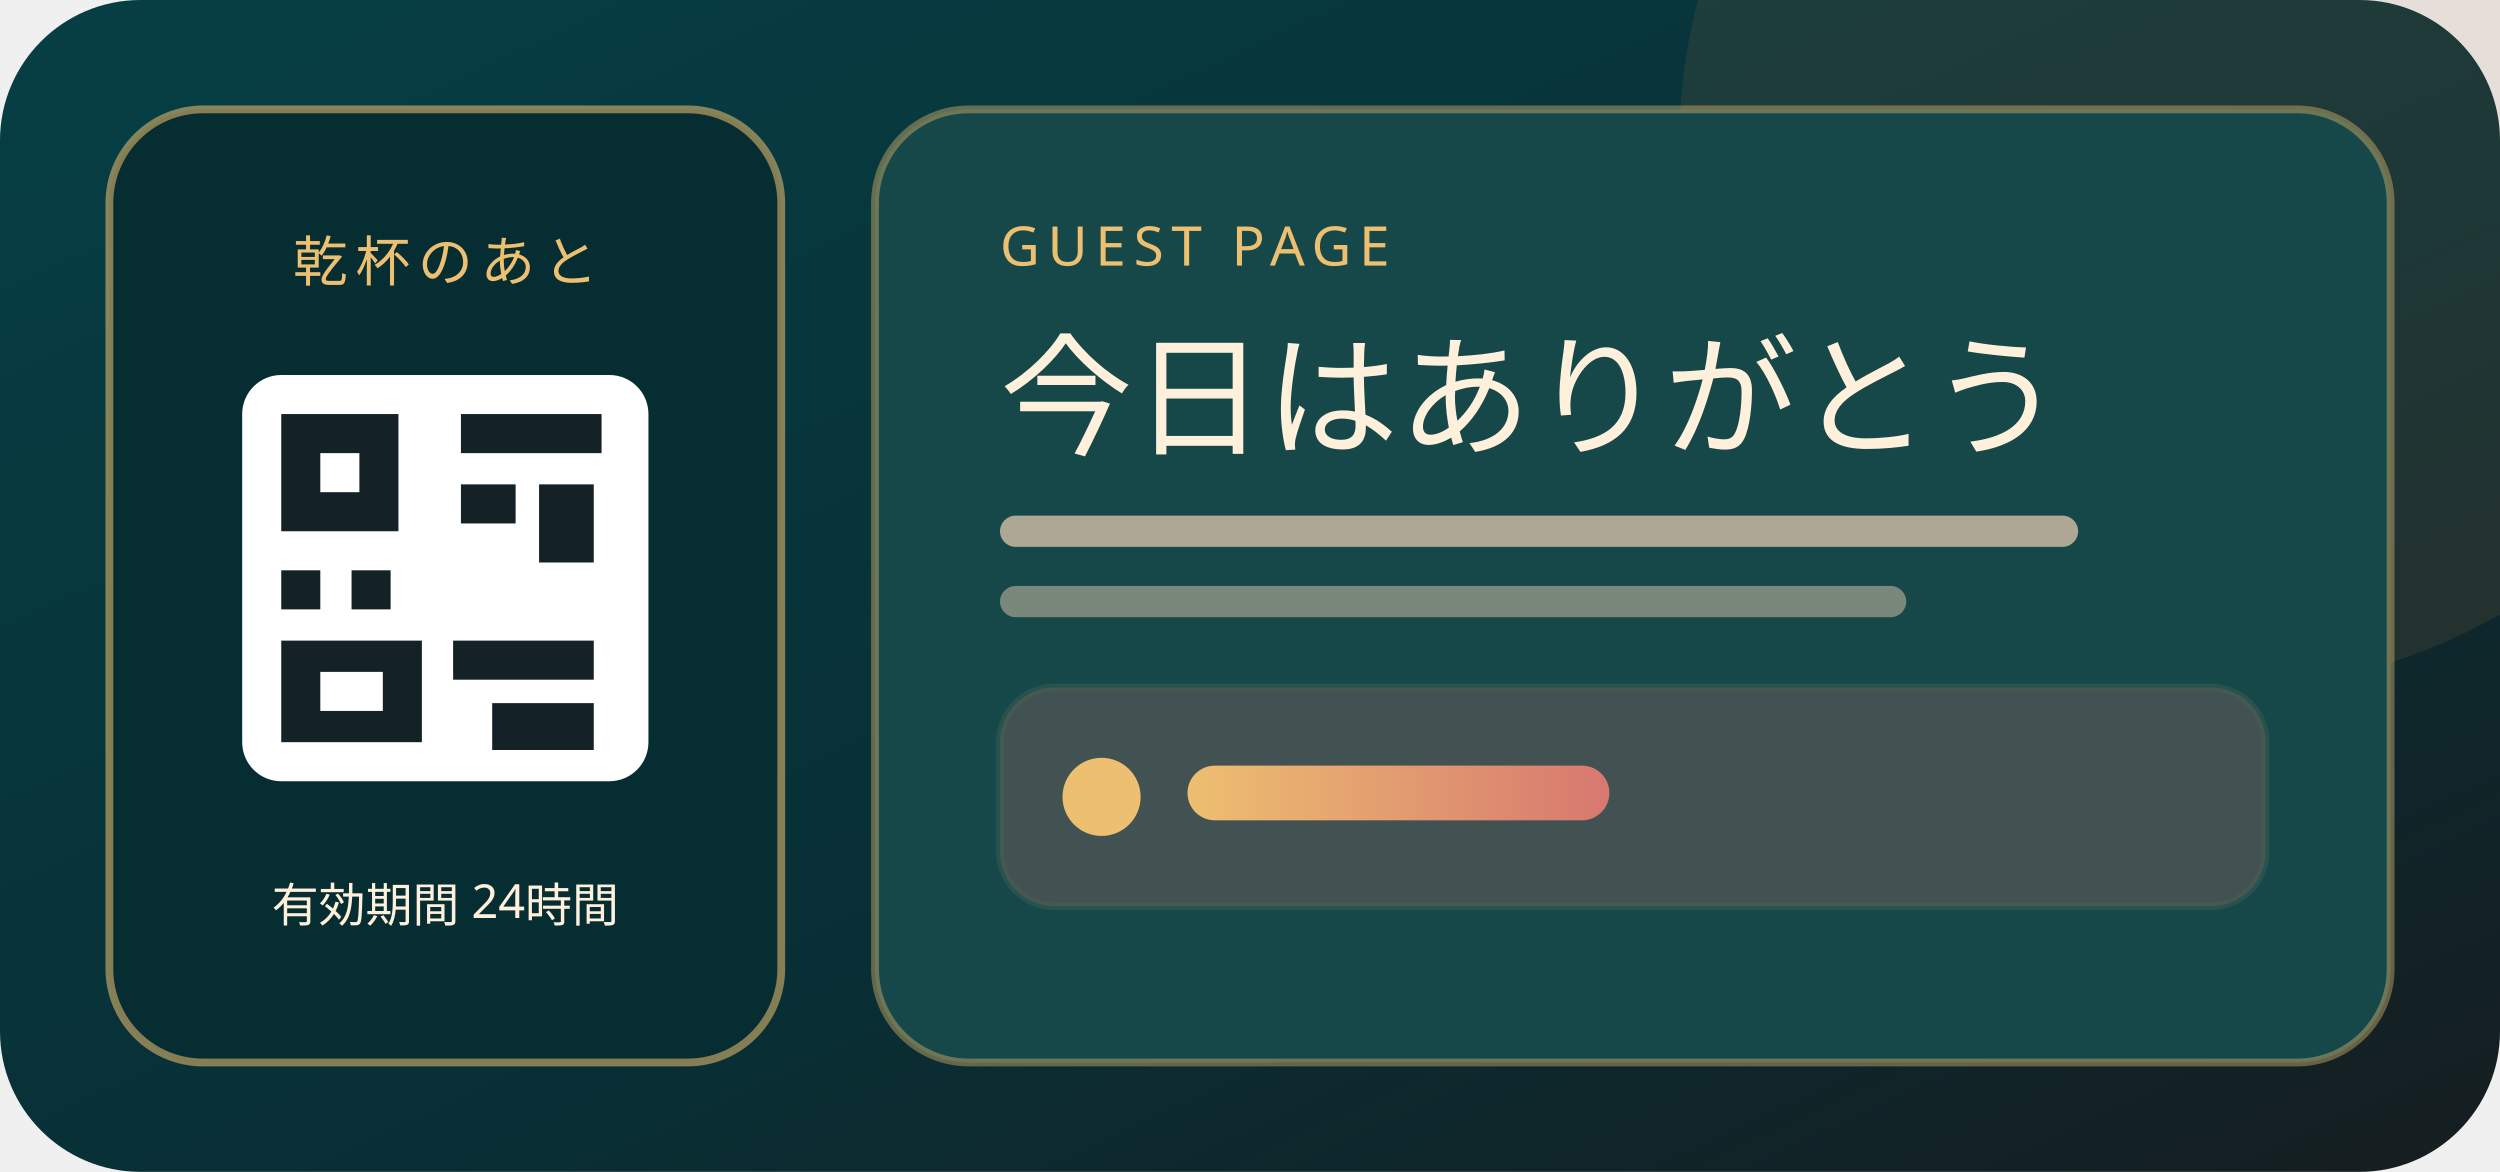
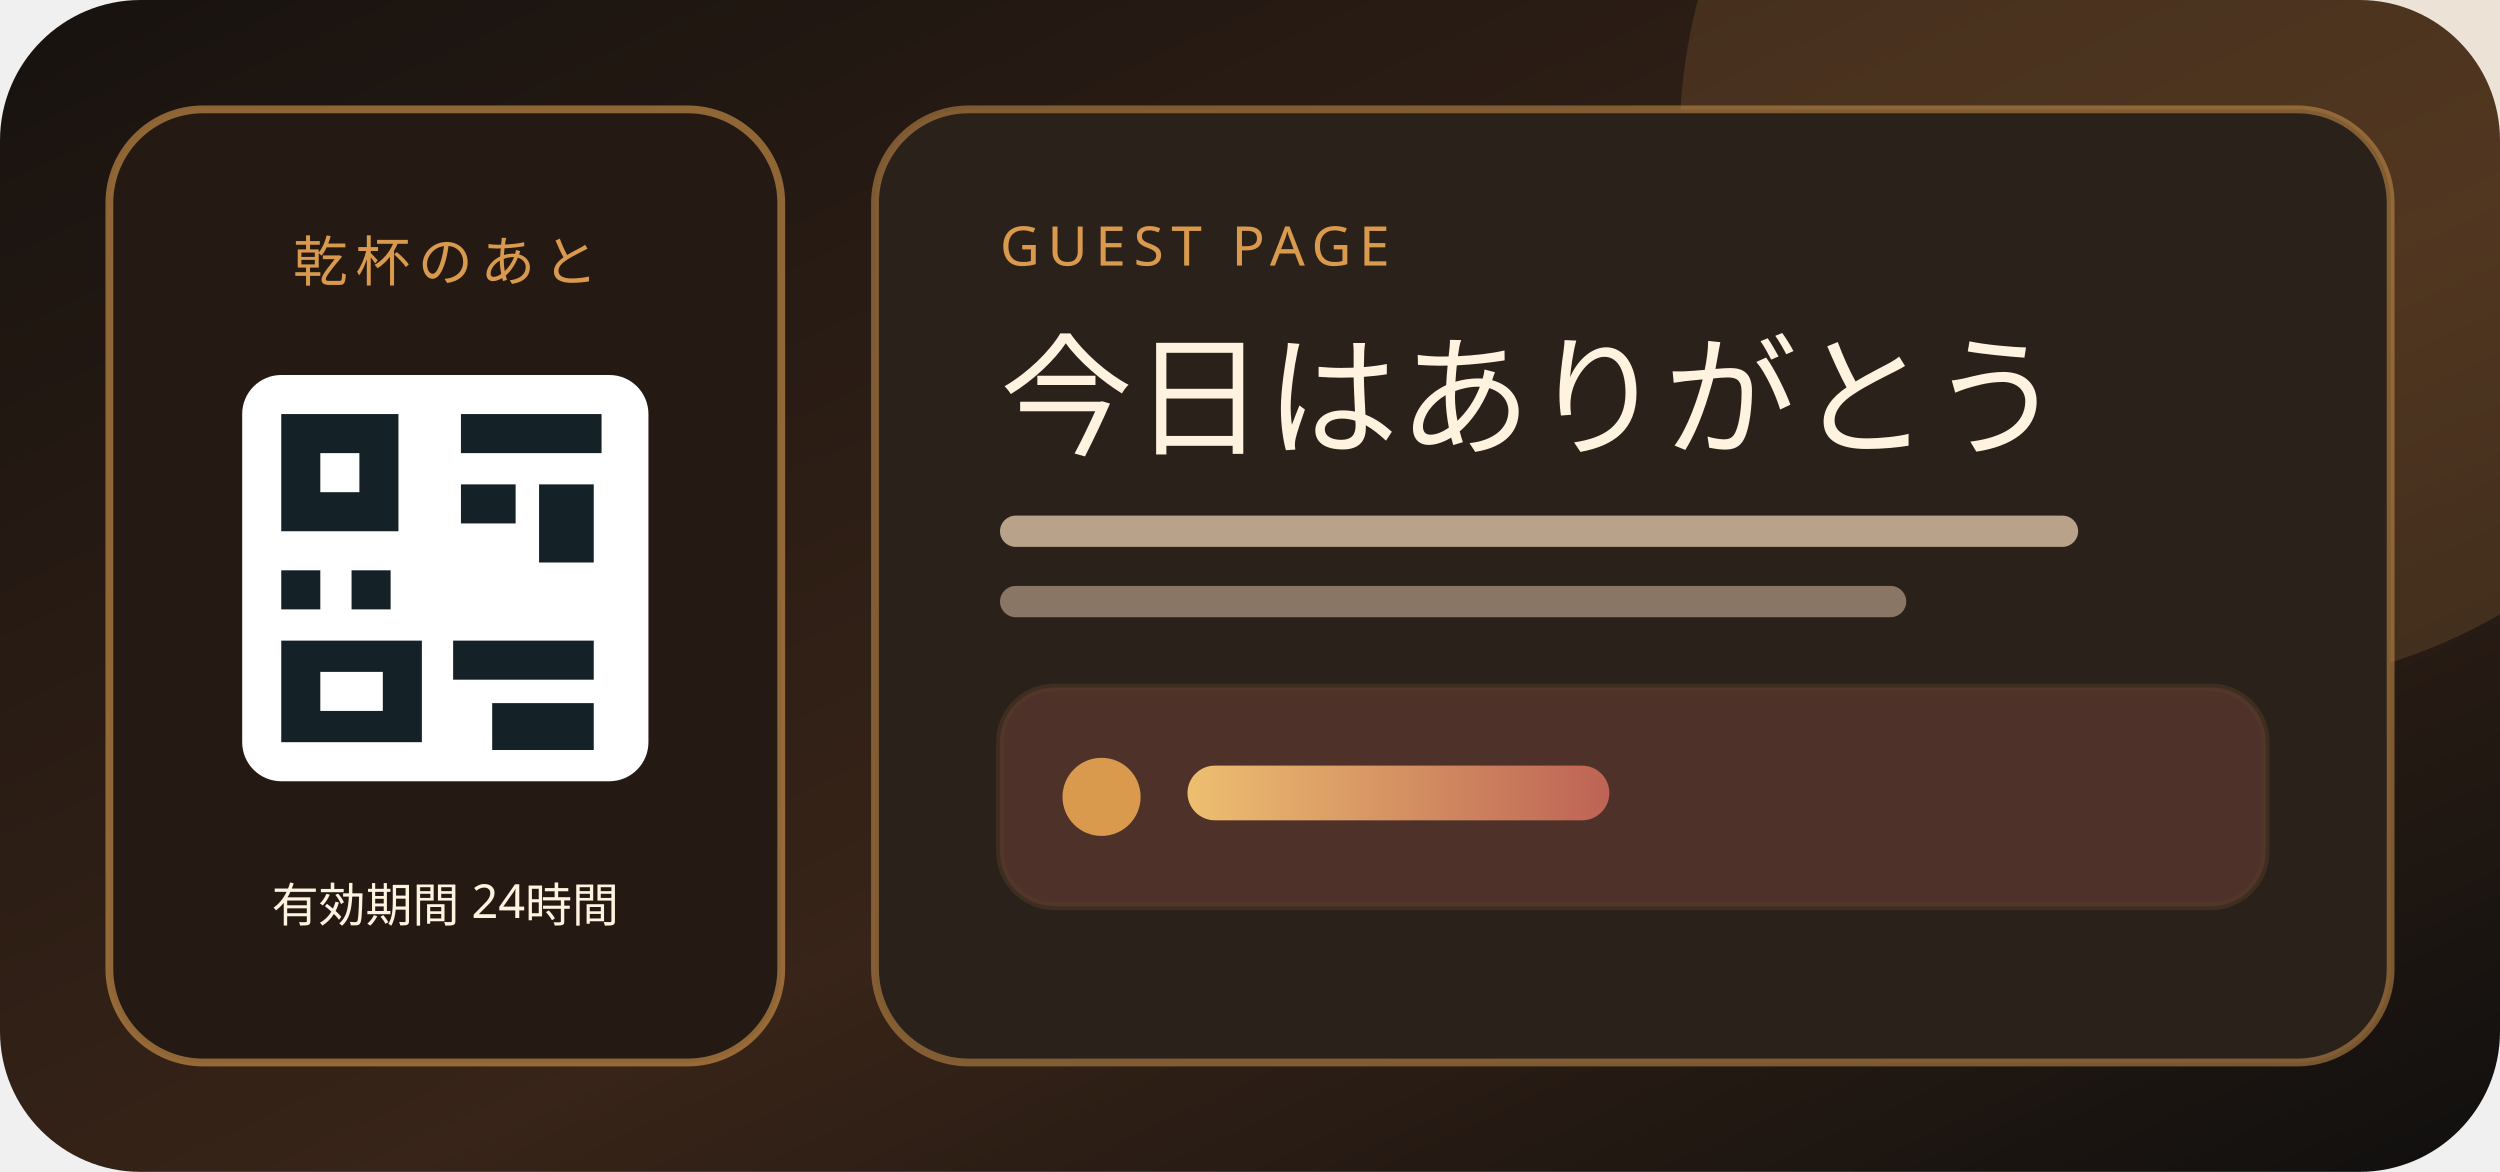
- <svg xmlns="http://www.w3.org/2000/svg" viewBox="0 0 320 150" role="img" aria-label="乾杯のあとのテーマプレビュー">
+ <svg xmlns="http://www.w3.org/2000/svg" viewBox="0 0 320 150" role="img" aria-label="乾杯のあと、琥珀色のバーをイメージしたプレビュー">
  <defs>
-     <linearGradient id="scene" x2="1" y2="1">
-       <stop stop-color="#063f45" />
-       <stop offset=".58" stop-color="#082f35" />
-       <stop offset="1" stop-color="#161d20" />
+     <linearGradient id="night" x2="1" y2="1">
+       <stop stop-color="#17120f" />
+       <stop offset=".58" stop-color="#382418" />
+       <stop offset="1" stop-color="#100f0e" />
    </linearGradient>
    <linearGradient id="amber">
      <stop stop-color="#edbf70" />
-       <stop offset="1" stop-color="#d77870" />
+       <stop offset="1" stop-color="#bd6355" />
    </linearGradient>
  </defs>
-   <rect width="320" height="150" rx="18" fill="url(#scene)" />
-   <circle cx="285" cy="18" r="70" fill="#a66b43" opacity=".14" />
-   <rect x="14" y="14" width="86" height="122" rx="12" fill="#062d32" stroke="#edbf70" stroke-opacity=".55" />
-   <text x="57" y="36" fill="#edbf70" font-size="7" font-family="Georgia,serif" text-anchor="middle" letter-spacing="1">乾杯のあと</text>
+   <rect width="320" height="150" rx="18" fill="url(#night)" />
+   <circle cx="285" cy="18" r="70" fill="#d99a4e" opacity=".16" />
+   <rect x="14" y="14" width="86" height="122" rx="12" fill="#241a13" stroke="#d99a4e" stroke-opacity=".6" />
+   <text x="57" y="36" fill="#d99a4e" font-size="7" font-family="Georgia,serif" text-anchor="middle" letter-spacing="1">乾杯のあと</text>
  <rect x="31" y="48" width="52" height="52" rx="5" fill="#fff" />
  <path d="M36 53h15v15H36zm5 5v5h5v-5zm18-5h18v5H59zm0 9h7v5h-7zm10 0h7v10h-7zM36 73h5v5h-5zm9 0h5v5h-5zm-9 9h18v13H36zm5 4v5h8v-5zM58 82h18v5H58zm5 8h13v6H63z" fill="#142126" />
-   <text x="57" y="118" fill="#fff0dc" font-size="6" font-family="sans-serif" text-anchor="middle">有効期間 24時間</text>
-   <rect x="112" y="14" width="194" height="122" rx="12" fill="#16484a" stroke="#edbf70" stroke-opacity=".4" />
-   <text x="128" y="34" fill="#edbf70" font-size="7" font-family="sans-serif" letter-spacing="1">GUEST PAGE</text>
-   <text x="128" y="57" fill="#fff0dc" font-size="17" font-family="serif">今日はありがとう</text>
-   <rect x="128" y="66" width="138" height="4" rx="2" fill="#c8b7a1" opacity=".85" />
-   <rect x="128" y="75" width="116" height="4" rx="2" fill="#c8b7a1" opacity=".56" />
-   <rect x="128" y="88" width="162" height="28" rx="7" fill="#cc6d68" opacity=".24" stroke="#edbf70" stroke-opacity=".35" />
-   <circle cx="141" cy="102" r="5" fill="#edbf70" />
+   <text x="57" y="118" fill="#fff2df" font-size="6" font-family="sans-serif" text-anchor="middle">有効期間 24時間</text>
+   <rect x="112" y="14" width="194" height="122" rx="12" fill="#2b211b" stroke="#d99a4e" stroke-opacity=".5" />
+   <text x="128" y="34" fill="#d99a4e" font-size="7" font-family="sans-serif" letter-spacing="1">GUEST PAGE</text>
+   <text x="128" y="57" fill="#fff2df" font-size="17" font-family="serif">今日はありがとう</text>
+   <rect x="128" y="66" width="138" height="4" rx="2" fill="#d2b99e" opacity=".85" />
+   <rect x="128" y="75" width="116" height="4" rx="2" fill="#d2b99e" opacity=".56" />
+   <rect x="128" y="88" width="162" height="28" rx="7" fill="#bd6355" opacity=".24" stroke="#d99a4e" stroke-opacity=".45" />
+   <circle cx="141" cy="102" r="5" fill="#d99a4e" />
  <rect x="152" y="98" width="54" height="7" rx="3.5" fill="url(#amber)" />
</svg>
